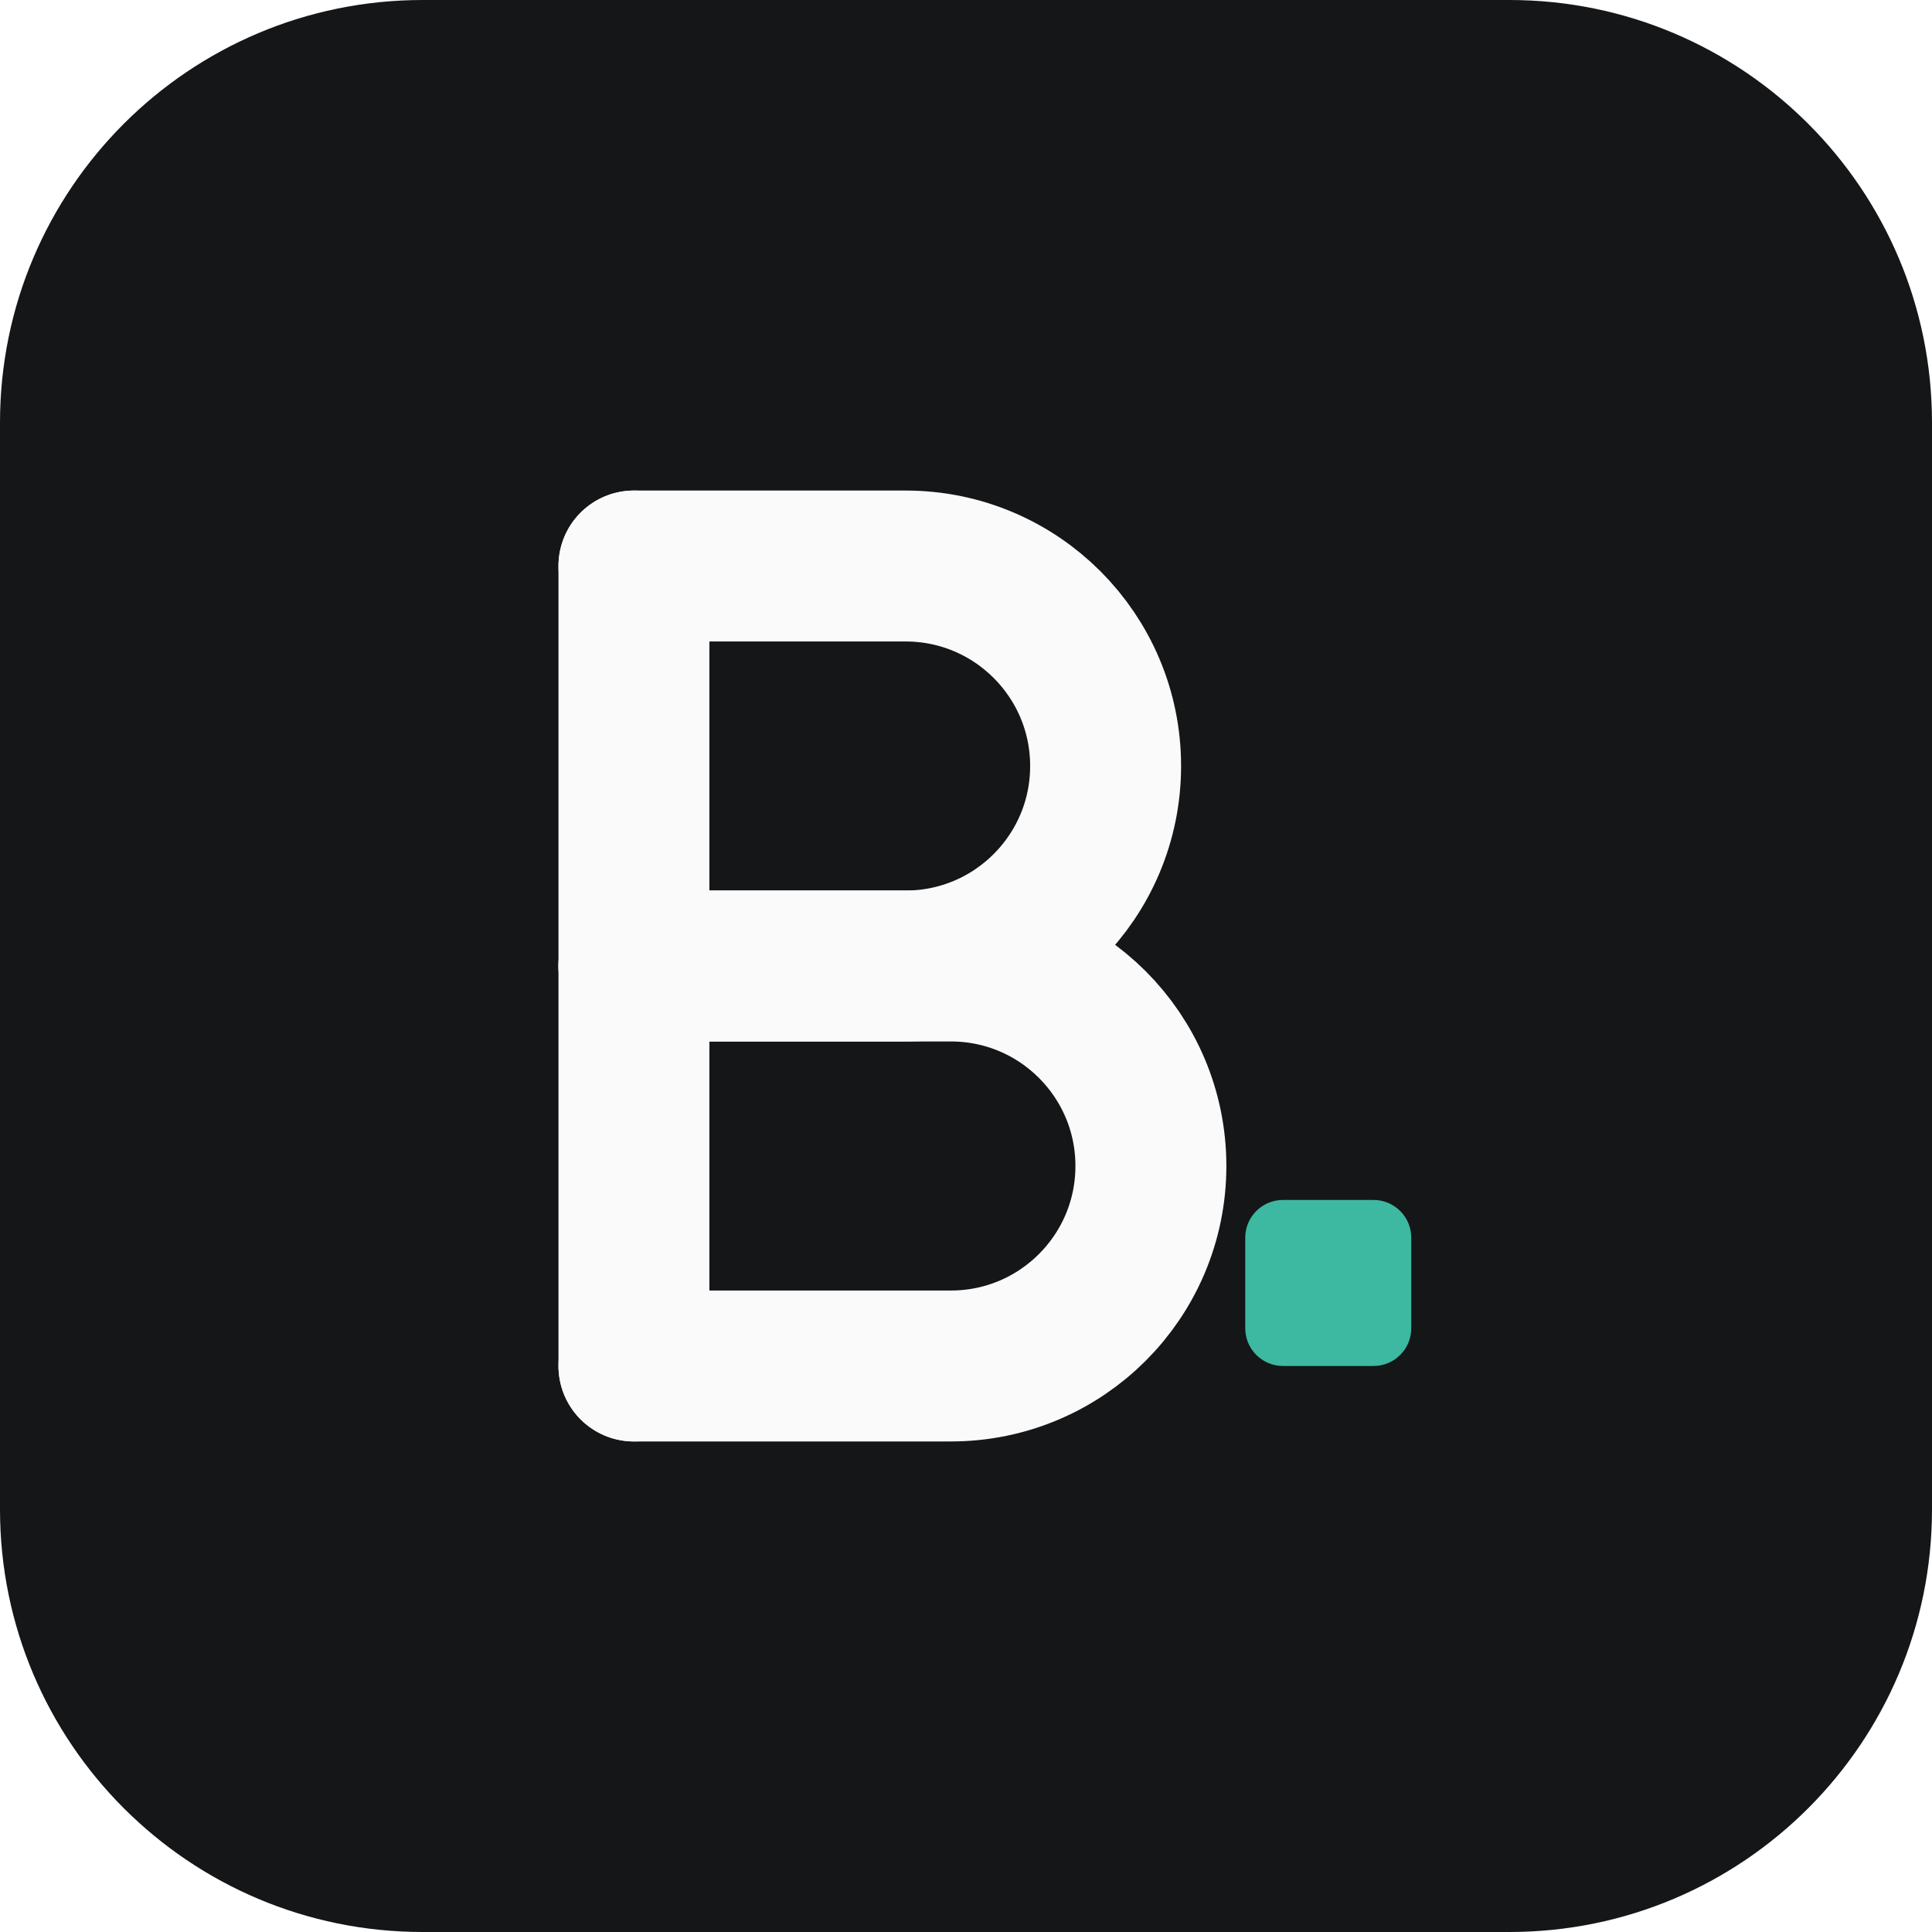
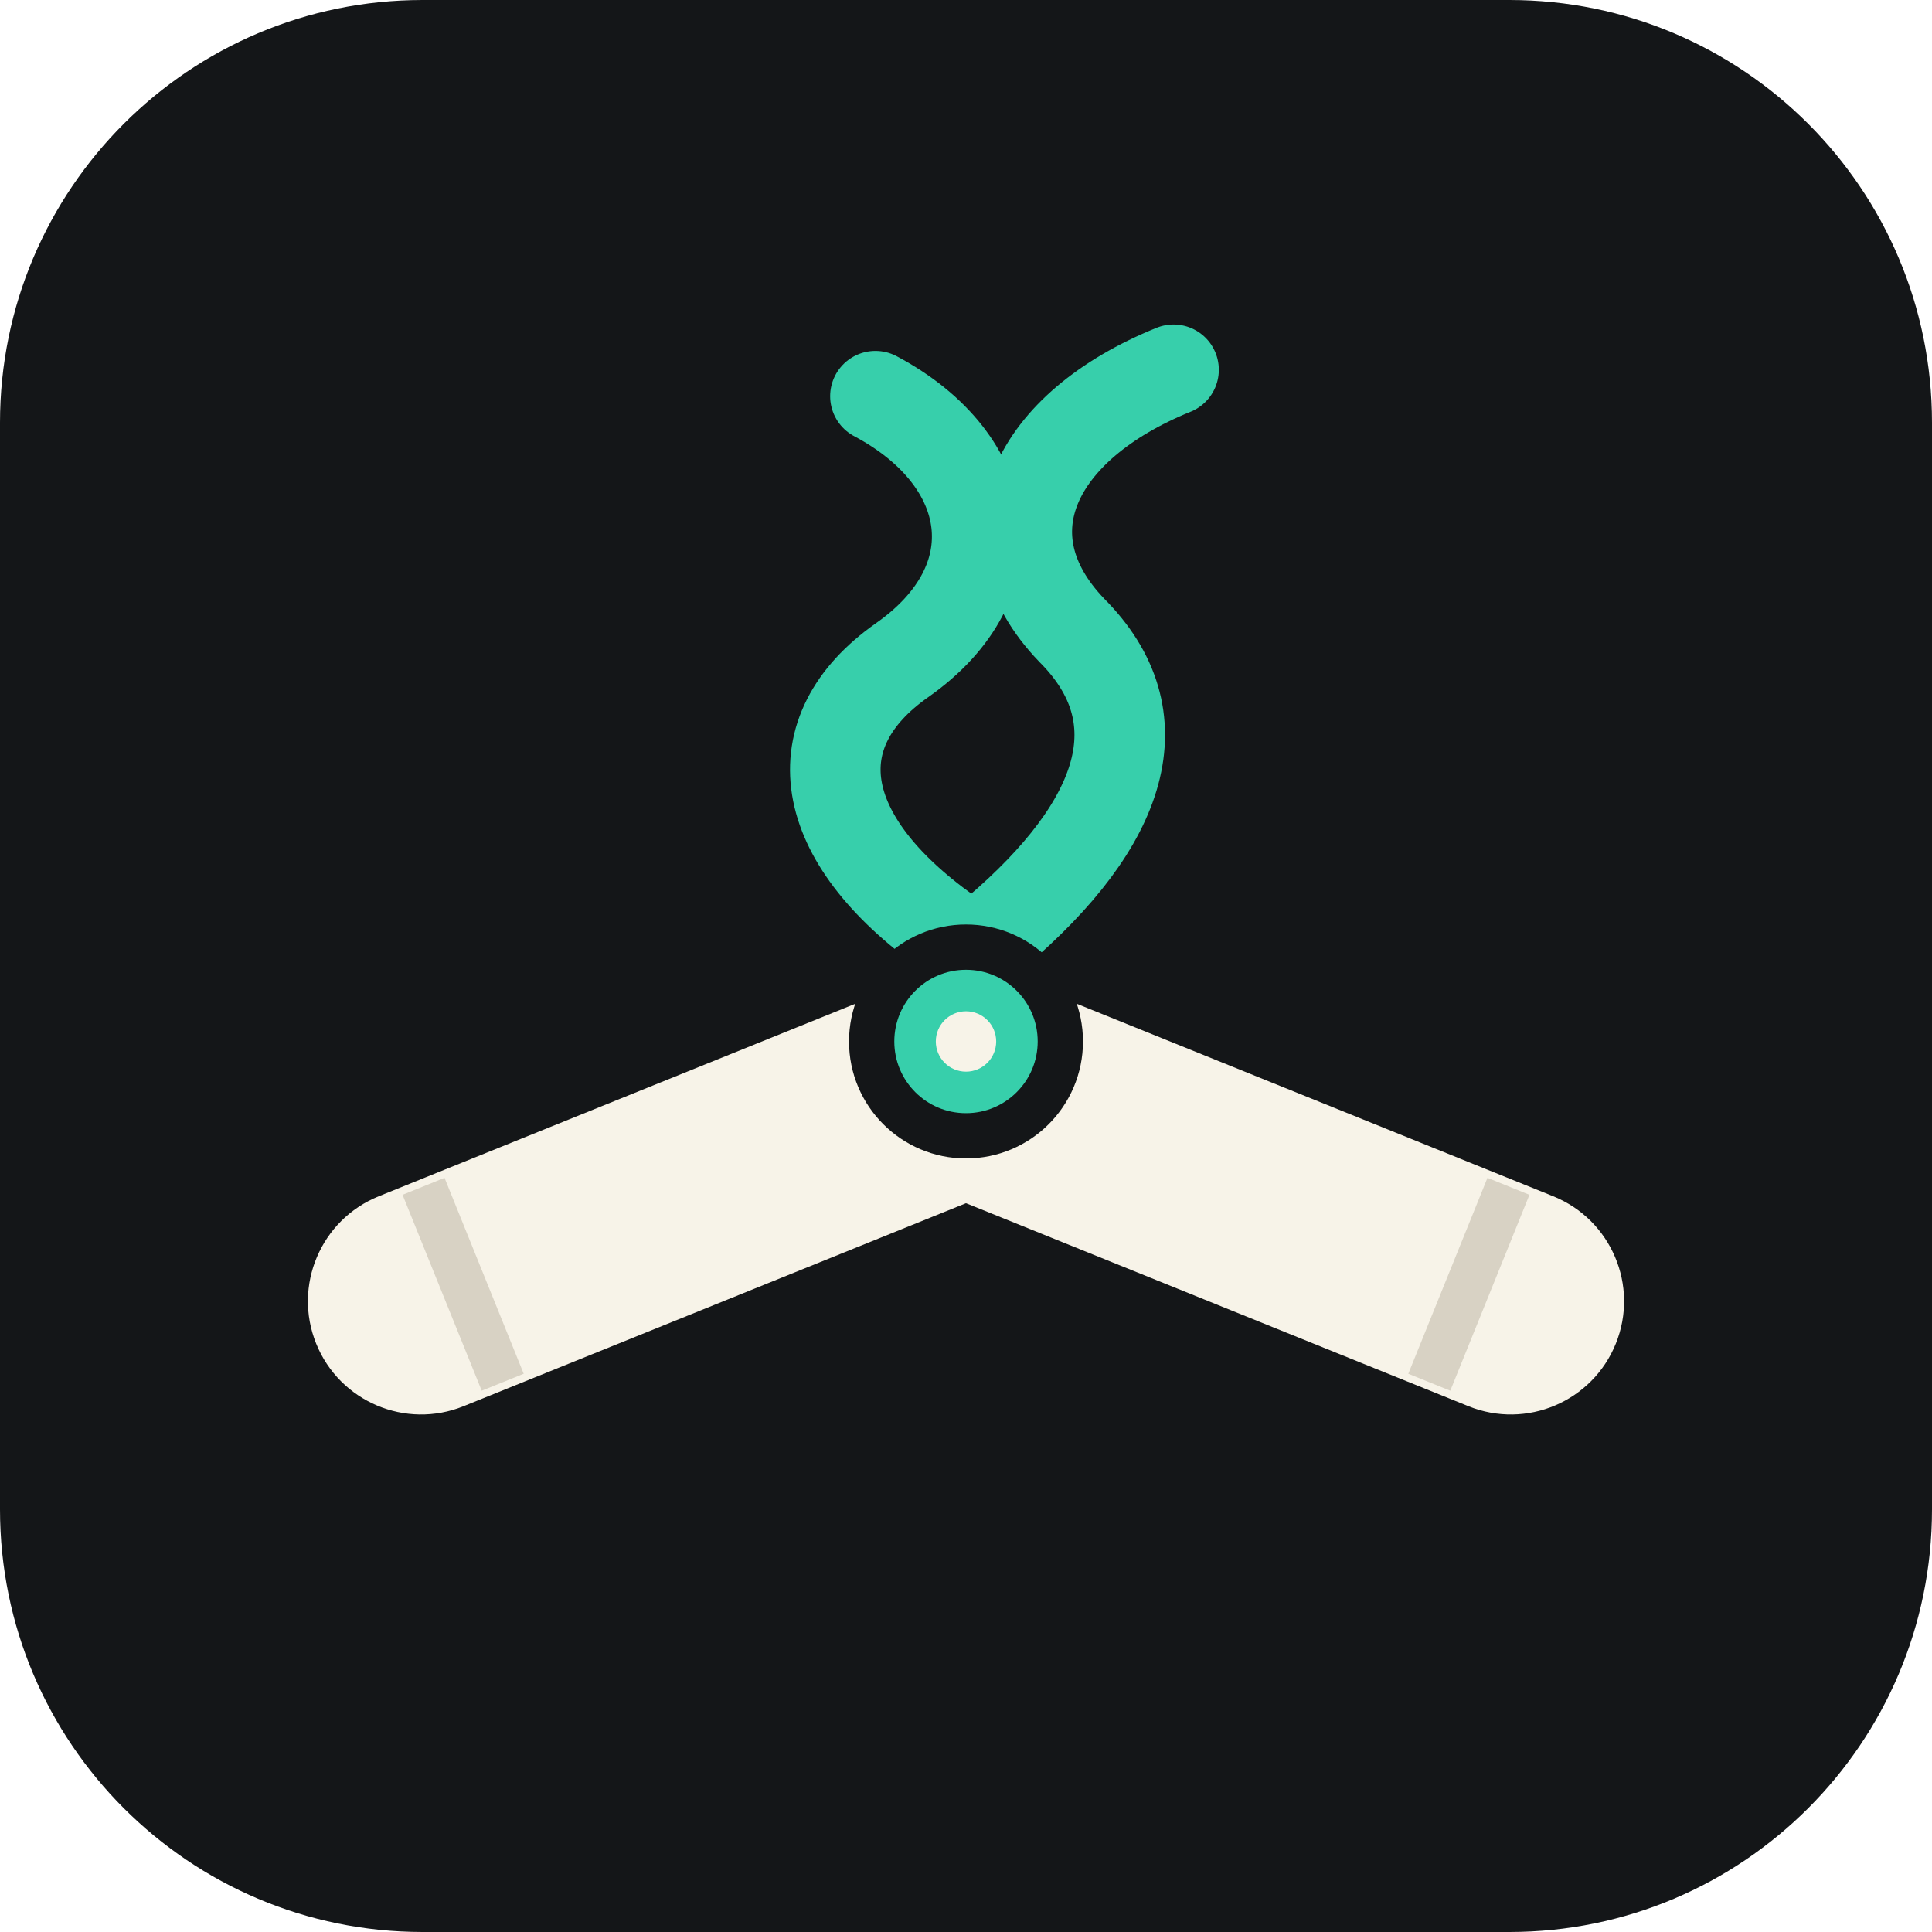
<svg xmlns="http://www.w3.org/2000/svg" viewBox="0 0 512 512" role="img" aria-label="Joint Bob icon">
  <rect width="512" height="512" rx="112" fill="#141618" />
-   <g stroke="#fafafa" stroke-width="40" stroke-linecap="round" stroke-linejoin="round" fill="none">
-     <path d="M168 150v212" />
-     <path d="M168 150h72a53 53 0 0 1 0 106h-72" />
-     <path d="M168 256h84a53 53 0 0 1 0 106h-84" />
+   <g id="smoke" fill="none" stroke="#37cfab" stroke-width="24" stroke-linecap="round">
+     <path d="M251 247c-35-25-39-53-12-72 30-21 25-53-7-70" />
+     <path d="M264 247c34-29 43-57 20-80-24-25-10-54 27-69" />
  </g>
-   <rect x="330" y="318" width="44" height="44" rx="10" fill="#3cb9a0" />
+   <g id="joint-left" transform="rotate(-22 183 316)">
+     <rect x="76" y="286" width="220" height="60" rx="30" fill="#f7f3e8" />
+     <path d="M118 288v56" stroke="#d8d2c4" stroke-width="12" />
+   </g>
+   <g id="joint-right" transform="rotate(22 329 316)">
+     <rect x="216" y="286" width="220" height="60" rx="30" fill="#f7f3e8" />
+     <path d="M394 288v56" stroke="#d8d2c4" stroke-width="12" />
+   </g>
+   <circle id="ember" cx="256" cy="276" r="25" fill="#37cfab" stroke="#141618" stroke-width="12" />
+   <circle cx="256" cy="276" r="8" fill="#f7f3e8" />
</svg>
